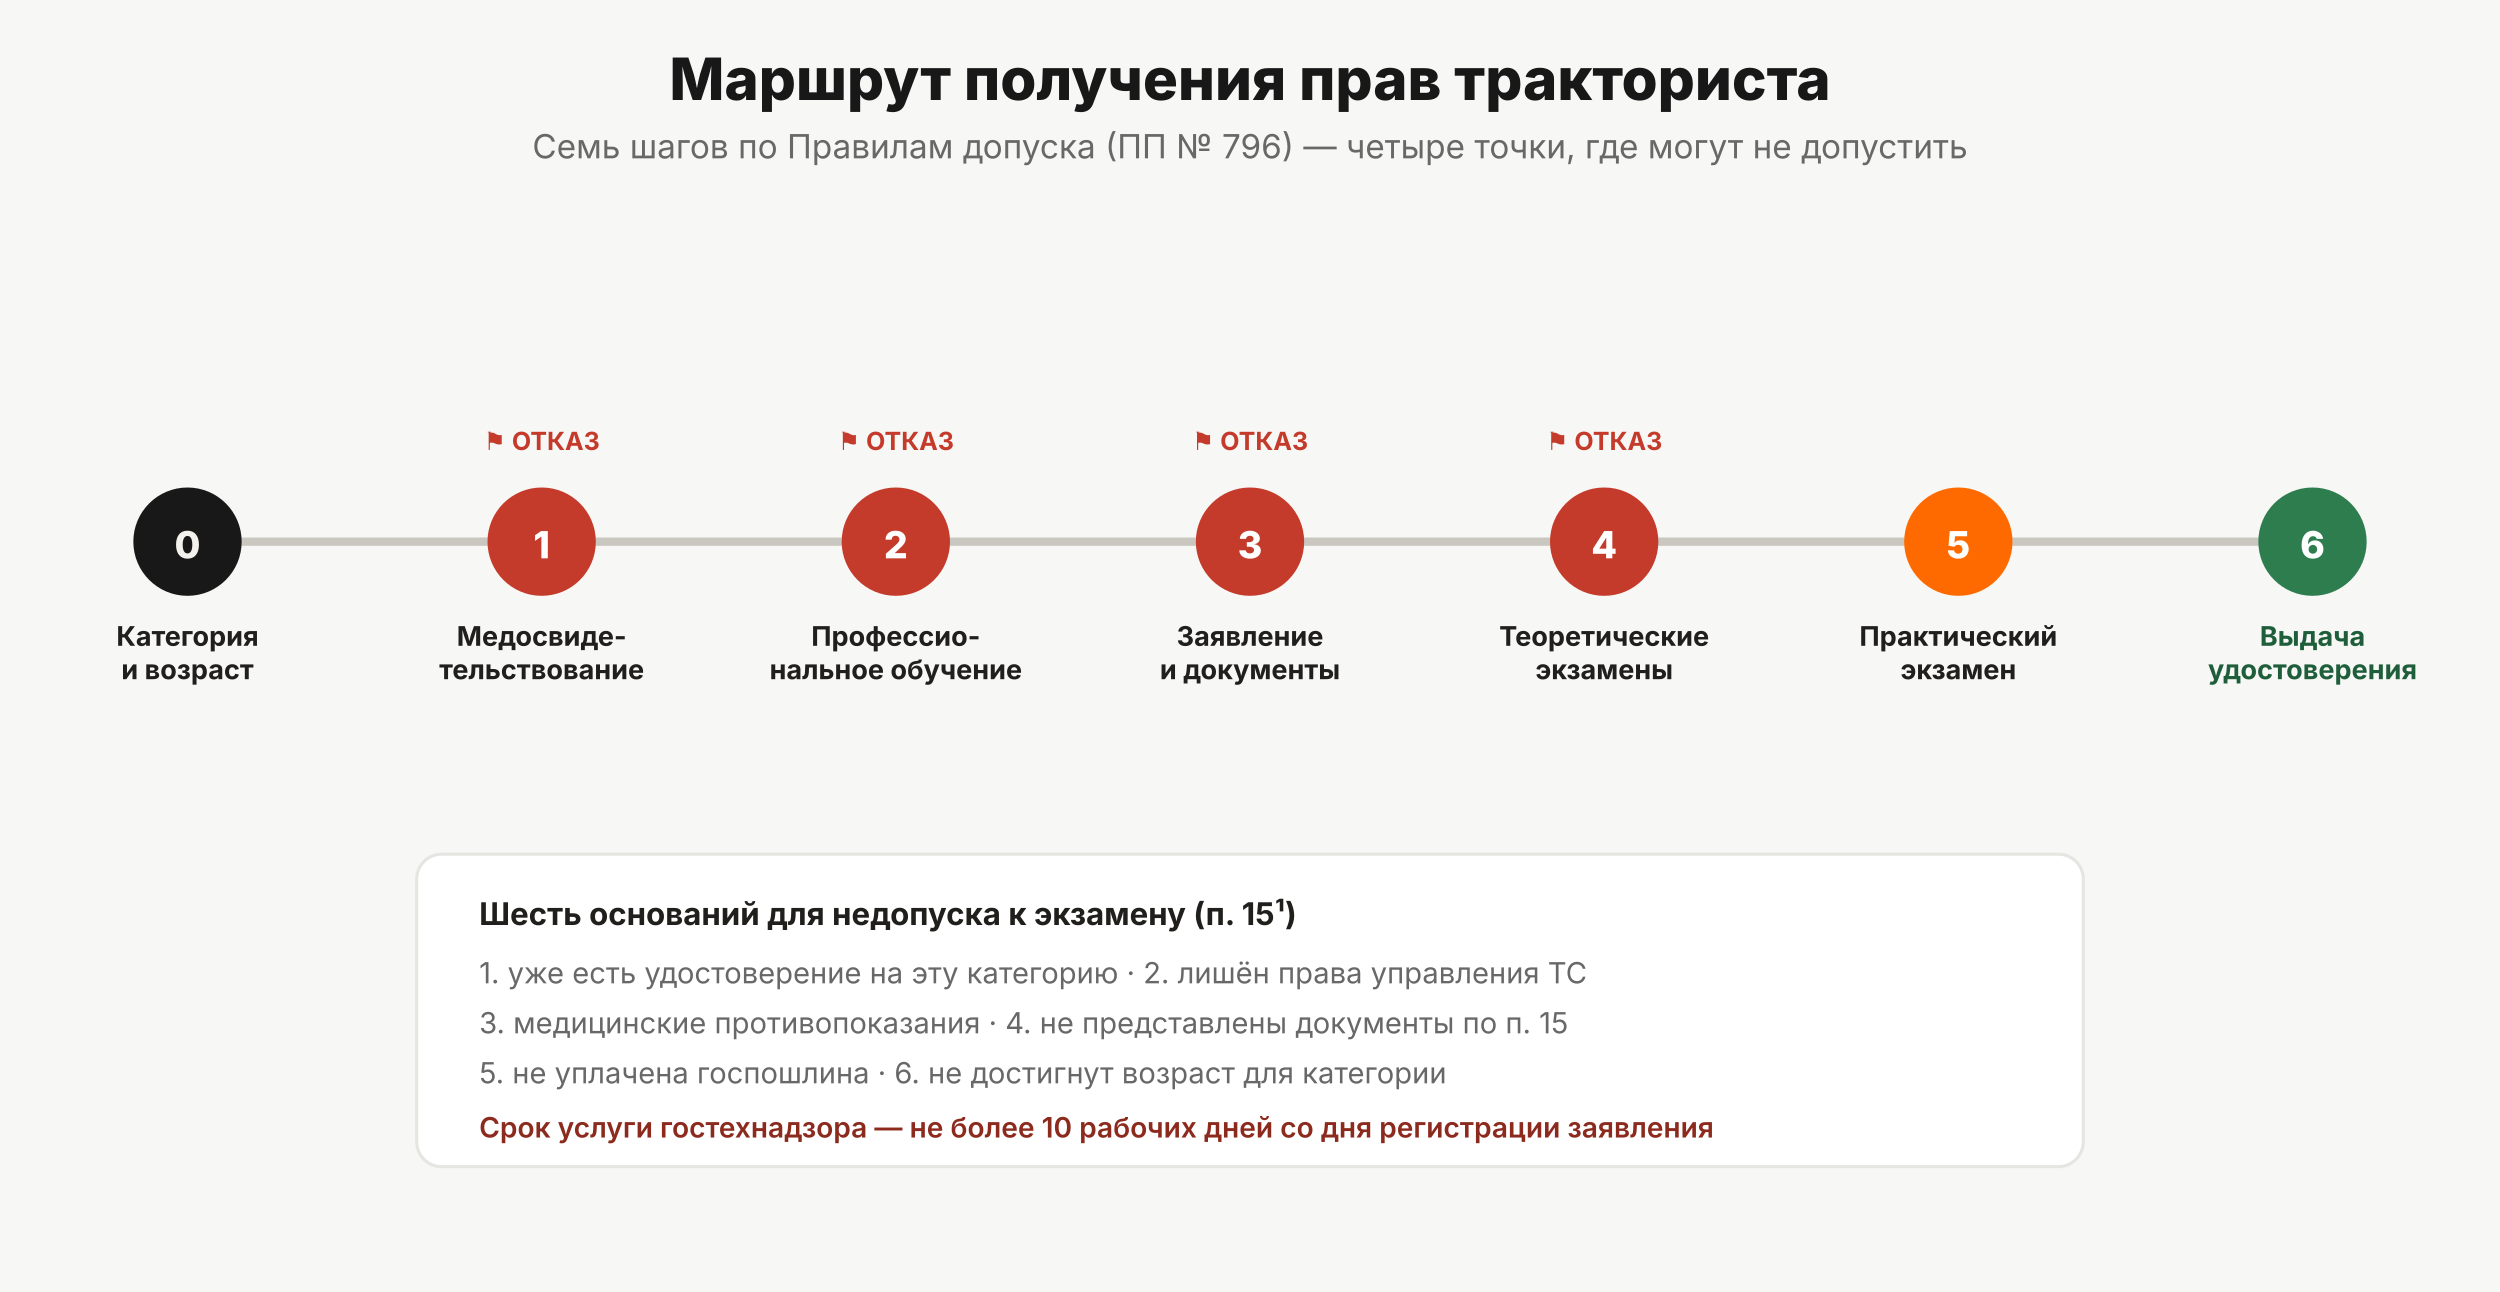
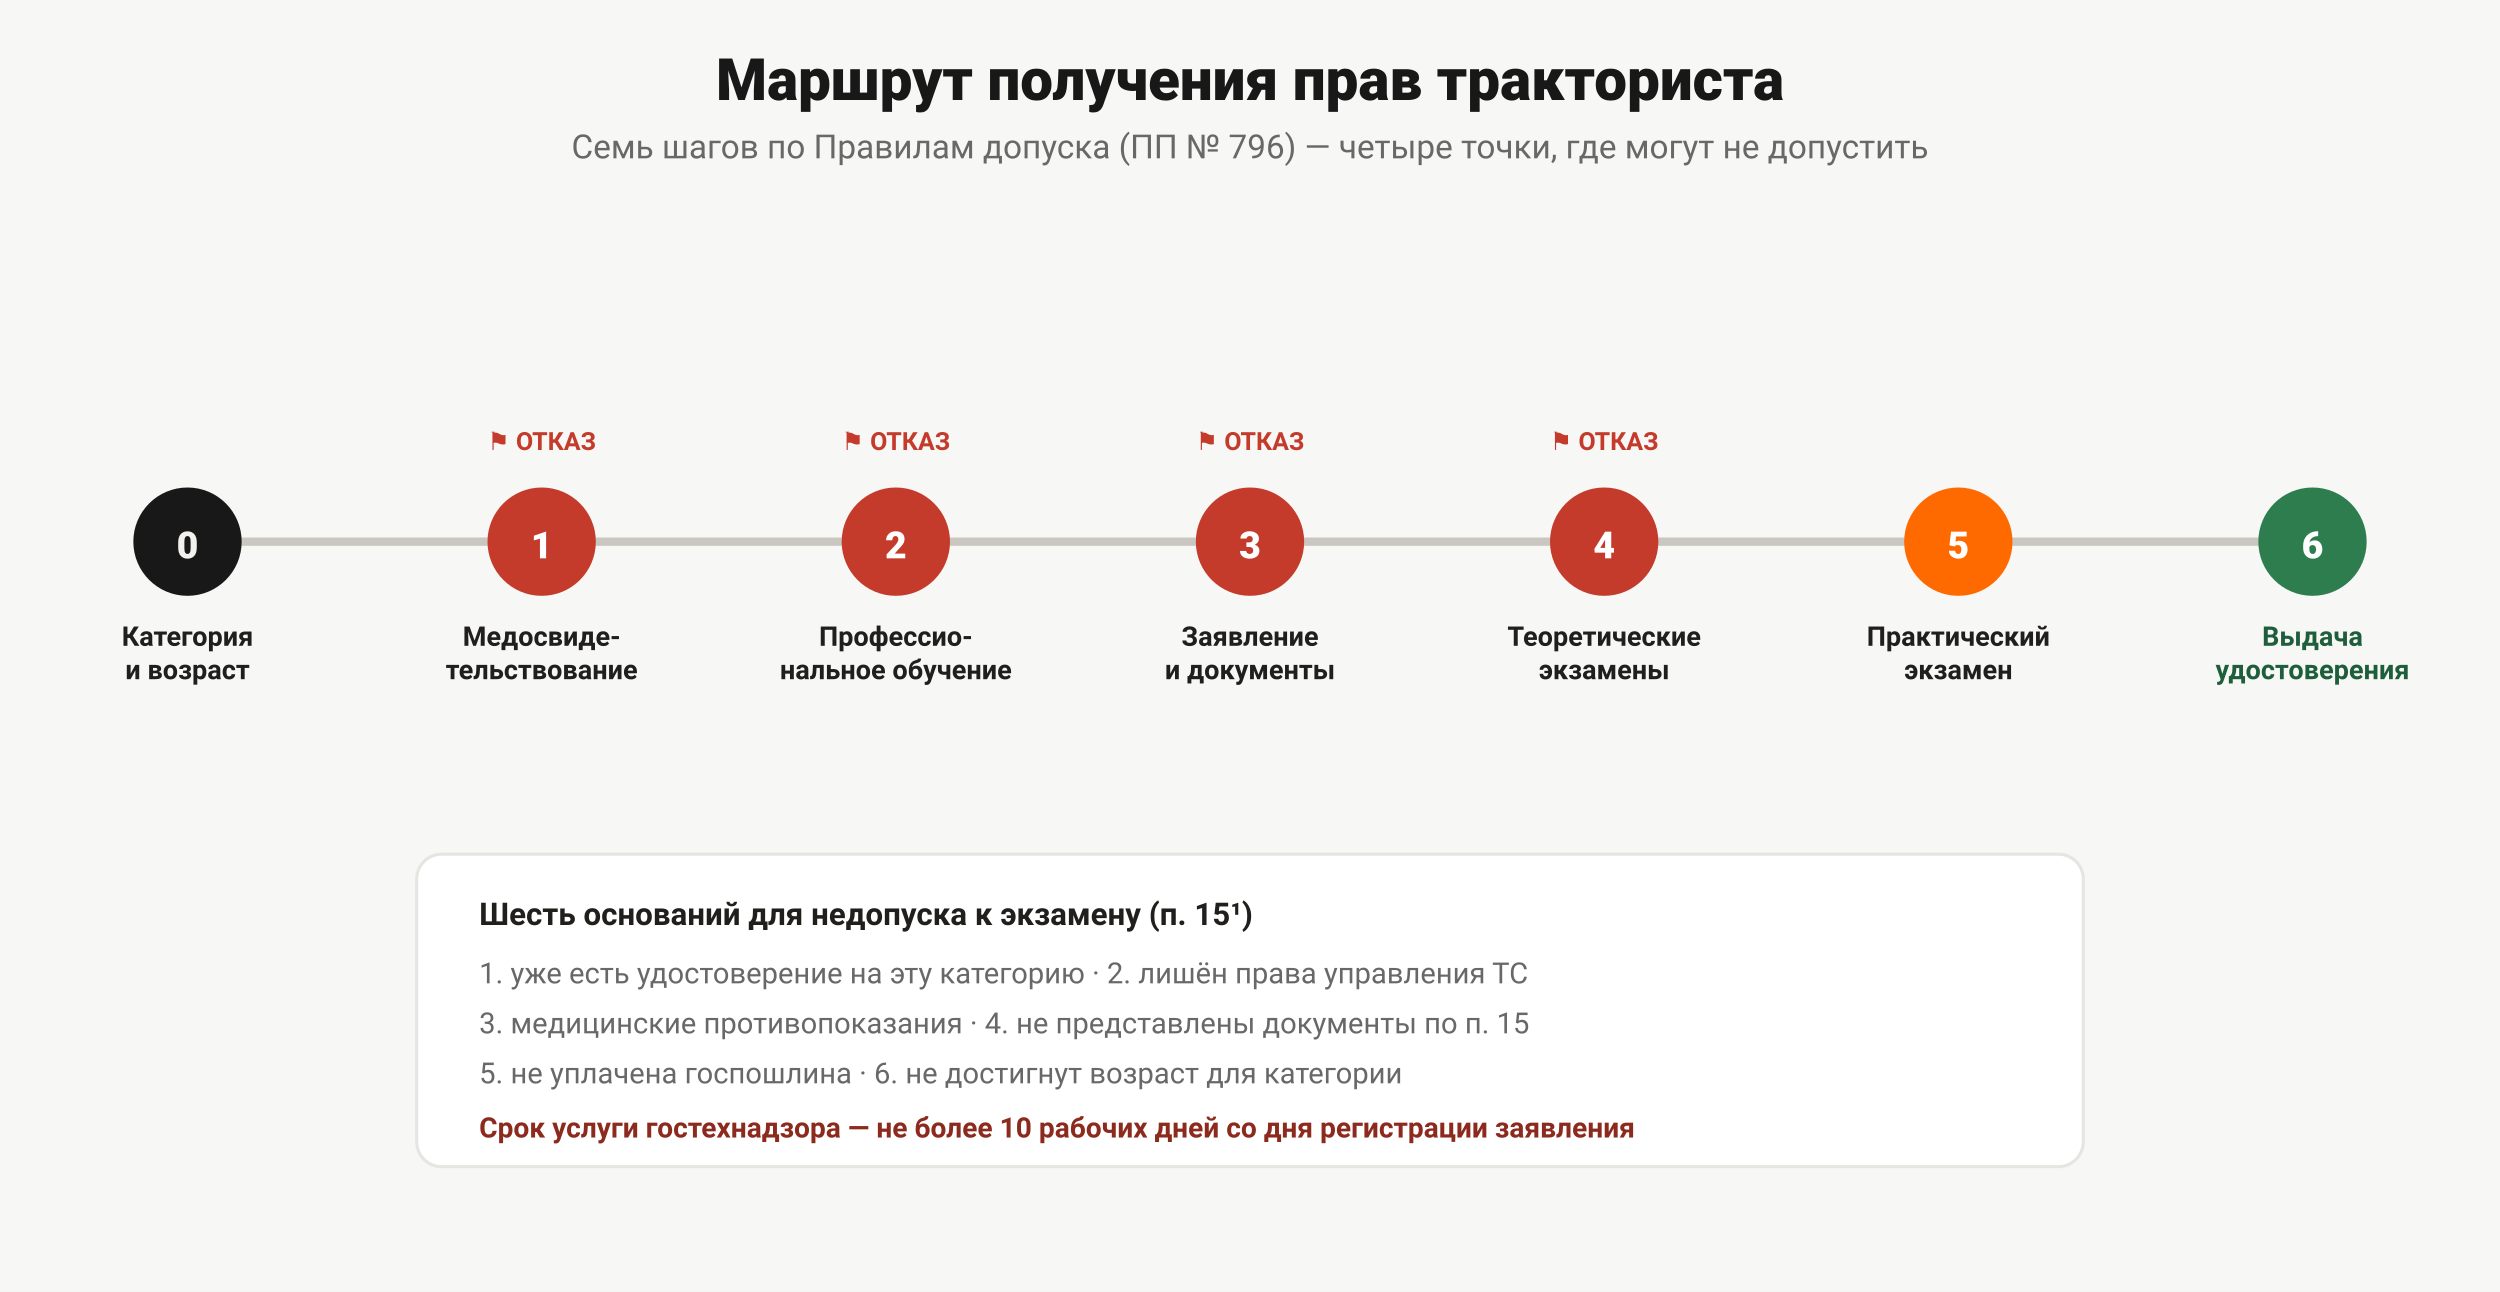
- <svg xmlns="http://www.w3.org/2000/svg" viewBox="0 0 1200 620" font-family="'Manrope', -apple-system, 'Segoe UI', sans-serif" role="img" aria-label="Схема: шесть шагов получения прав тракториста и точки, где кандидата могут остановить">
+ <svg xmlns="http://www.w3.org/2000/svg" viewBox="0 0 1200 620" font-family="'Manrope', -apple-system, 'Segoe UI', Roboto, Arial, 'Liberation Sans', sans-serif" role="img" aria-label="Схема: шесть шагов получения прав тракториста и точки, где кандидата могут остановить">
  <rect width="1200" height="620" fill="#F7F7F5" />
  <text x="600" y="48" text-anchor="middle" font-size="28" font-weight="800" fill="#181818">Маршрут получения прав тракториста</text>
  <text x="600" y="76" text-anchor="middle" font-size="16" fill="#686868">Семь шагов по Правилам допуска (ПП № 796) — четыре точки, где могут не допустить</text>
  <line x1="90" y1="260" x2="1110" y2="260" stroke="#C9C7C0" stroke-width="4" />
  <circle cx="90" cy="260" r="26" fill="#181818" />
  <text x="90" y="268" text-anchor="middle" font-size="18" font-weight="800" fill="#F3F1EC">0</text>
  <text x="90" y="310" text-anchor="middle" font-size="13" font-weight="700" fill="#201F1C">Категория</text>
  <text x="90" y="326" text-anchor="middle" font-size="13" font-weight="700" fill="#201F1C">и возраст</text>
  <circle cx="260" cy="260" r="26" fill="#C43B2B" />
  <text x="260" y="268" text-anchor="middle" font-size="18" font-weight="800" fill="#FFFFFF">1</text>
  <text x="260" y="310" text-anchor="middle" font-size="13" font-weight="700" fill="#201F1C">Медосвиде-</text>
  <text x="260" y="326" text-anchor="middle" font-size="13" font-weight="700" fill="#201F1C">тельствование</text>
  <text x="260" y="216" text-anchor="middle" font-size="12" font-weight="700" fill="#C43B2B">⚑ ОТКАЗ</text>
  <circle cx="430" cy="260" r="26" fill="#C43B2B" />
  <text x="430" y="268" text-anchor="middle" font-size="18" font-weight="800" fill="#FFFFFF">2</text>
  <text x="430" y="310" text-anchor="middle" font-size="13" font-weight="700" fill="#201F1C">Профессио-</text>
  <text x="430" y="326" text-anchor="middle" font-size="13" font-weight="700" fill="#201F1C">нальное обучение</text>
  <text x="430" y="216" text-anchor="middle" font-size="12" font-weight="700" fill="#C43B2B">⚑ ОТКАЗ</text>
  <circle cx="600" cy="260" r="26" fill="#C43B2B" />
  <text x="600" y="268" text-anchor="middle" font-size="18" font-weight="800" fill="#FFFFFF">3</text>
  <text x="600" y="310" text-anchor="middle" font-size="13" font-weight="700" fill="#201F1C">Заявление</text>
  <text x="600" y="326" text-anchor="middle" font-size="13" font-weight="700" fill="#201F1C">и документы</text>
  <text x="600" y="216" text-anchor="middle" font-size="12" font-weight="700" fill="#C43B2B">⚑ ОТКАЗ</text>
  <circle cx="770" cy="260" r="26" fill="#C43B2B" />
  <text x="770" y="268" text-anchor="middle" font-size="18" font-weight="800" fill="#FFFFFF">4</text>
  <text x="770" y="310" text-anchor="middle" font-size="13" font-weight="700" fill="#201F1C">Теоретические</text>
  <text x="770" y="326" text-anchor="middle" font-size="13" font-weight="700" fill="#201F1C">экзамены</text>
  <text x="770" y="216" text-anchor="middle" font-size="12" font-weight="700" fill="#C43B2B">⚑ ОТКАЗ</text>
  <circle cx="940" cy="260" r="26" fill="#FF6A00" />
  <text x="940" y="268" text-anchor="middle" font-size="18" font-weight="800" fill="#FFFFFF">5</text>
  <text x="940" y="310" text-anchor="middle" font-size="13" font-weight="700" fill="#201F1C">Практический</text>
  <text x="940" y="326" text-anchor="middle" font-size="13" font-weight="700" fill="#201F1C">экзамен</text>
  <circle cx="1110" cy="260" r="26" fill="#2E7D4F" />
  <text x="1110" y="268" text-anchor="middle" font-size="18" font-weight="800" fill="#FFFFFF">6</text>
  <text x="1110" y="310" text-anchor="middle" font-size="13" font-weight="700" fill="#1E5E3B">Выдача</text>
  <text x="1110" y="326" text-anchor="middle" font-size="13" font-weight="700" fill="#1E5E3B">удостоверения</text>
  <rect x="200" y="410" width="800" height="150" rx="12" fill="#FFFFFF" stroke="#E5E5E1" stroke-width="1.5" />
  <text x="230" y="444" font-size="15" font-weight="700" fill="#201F1C">Шесть оснований для недопуска к экзамену (п. 15¹)</text>
  <text x="230" y="472" font-size="14" fill="#686868">1. уже есть удостоверение на эту категорию · 2. лишён права управления ТС</text>
  <text x="230" y="496" font-size="14" fill="#686868">3. медицинские противопоказания · 4. не представлены документы по п. 15</text>
  <text x="230" y="520" font-size="14" fill="#686868">5. не уплачена госпошлина · 6. не достигнут возраст для категории</text>
  <text x="230" y="546" font-size="13.5" fill="#8C2A1E" font-weight="600">Срок услуги гостехнадзора — не более 10 рабочих дней со дня регистрации заявления</text>
</svg>
